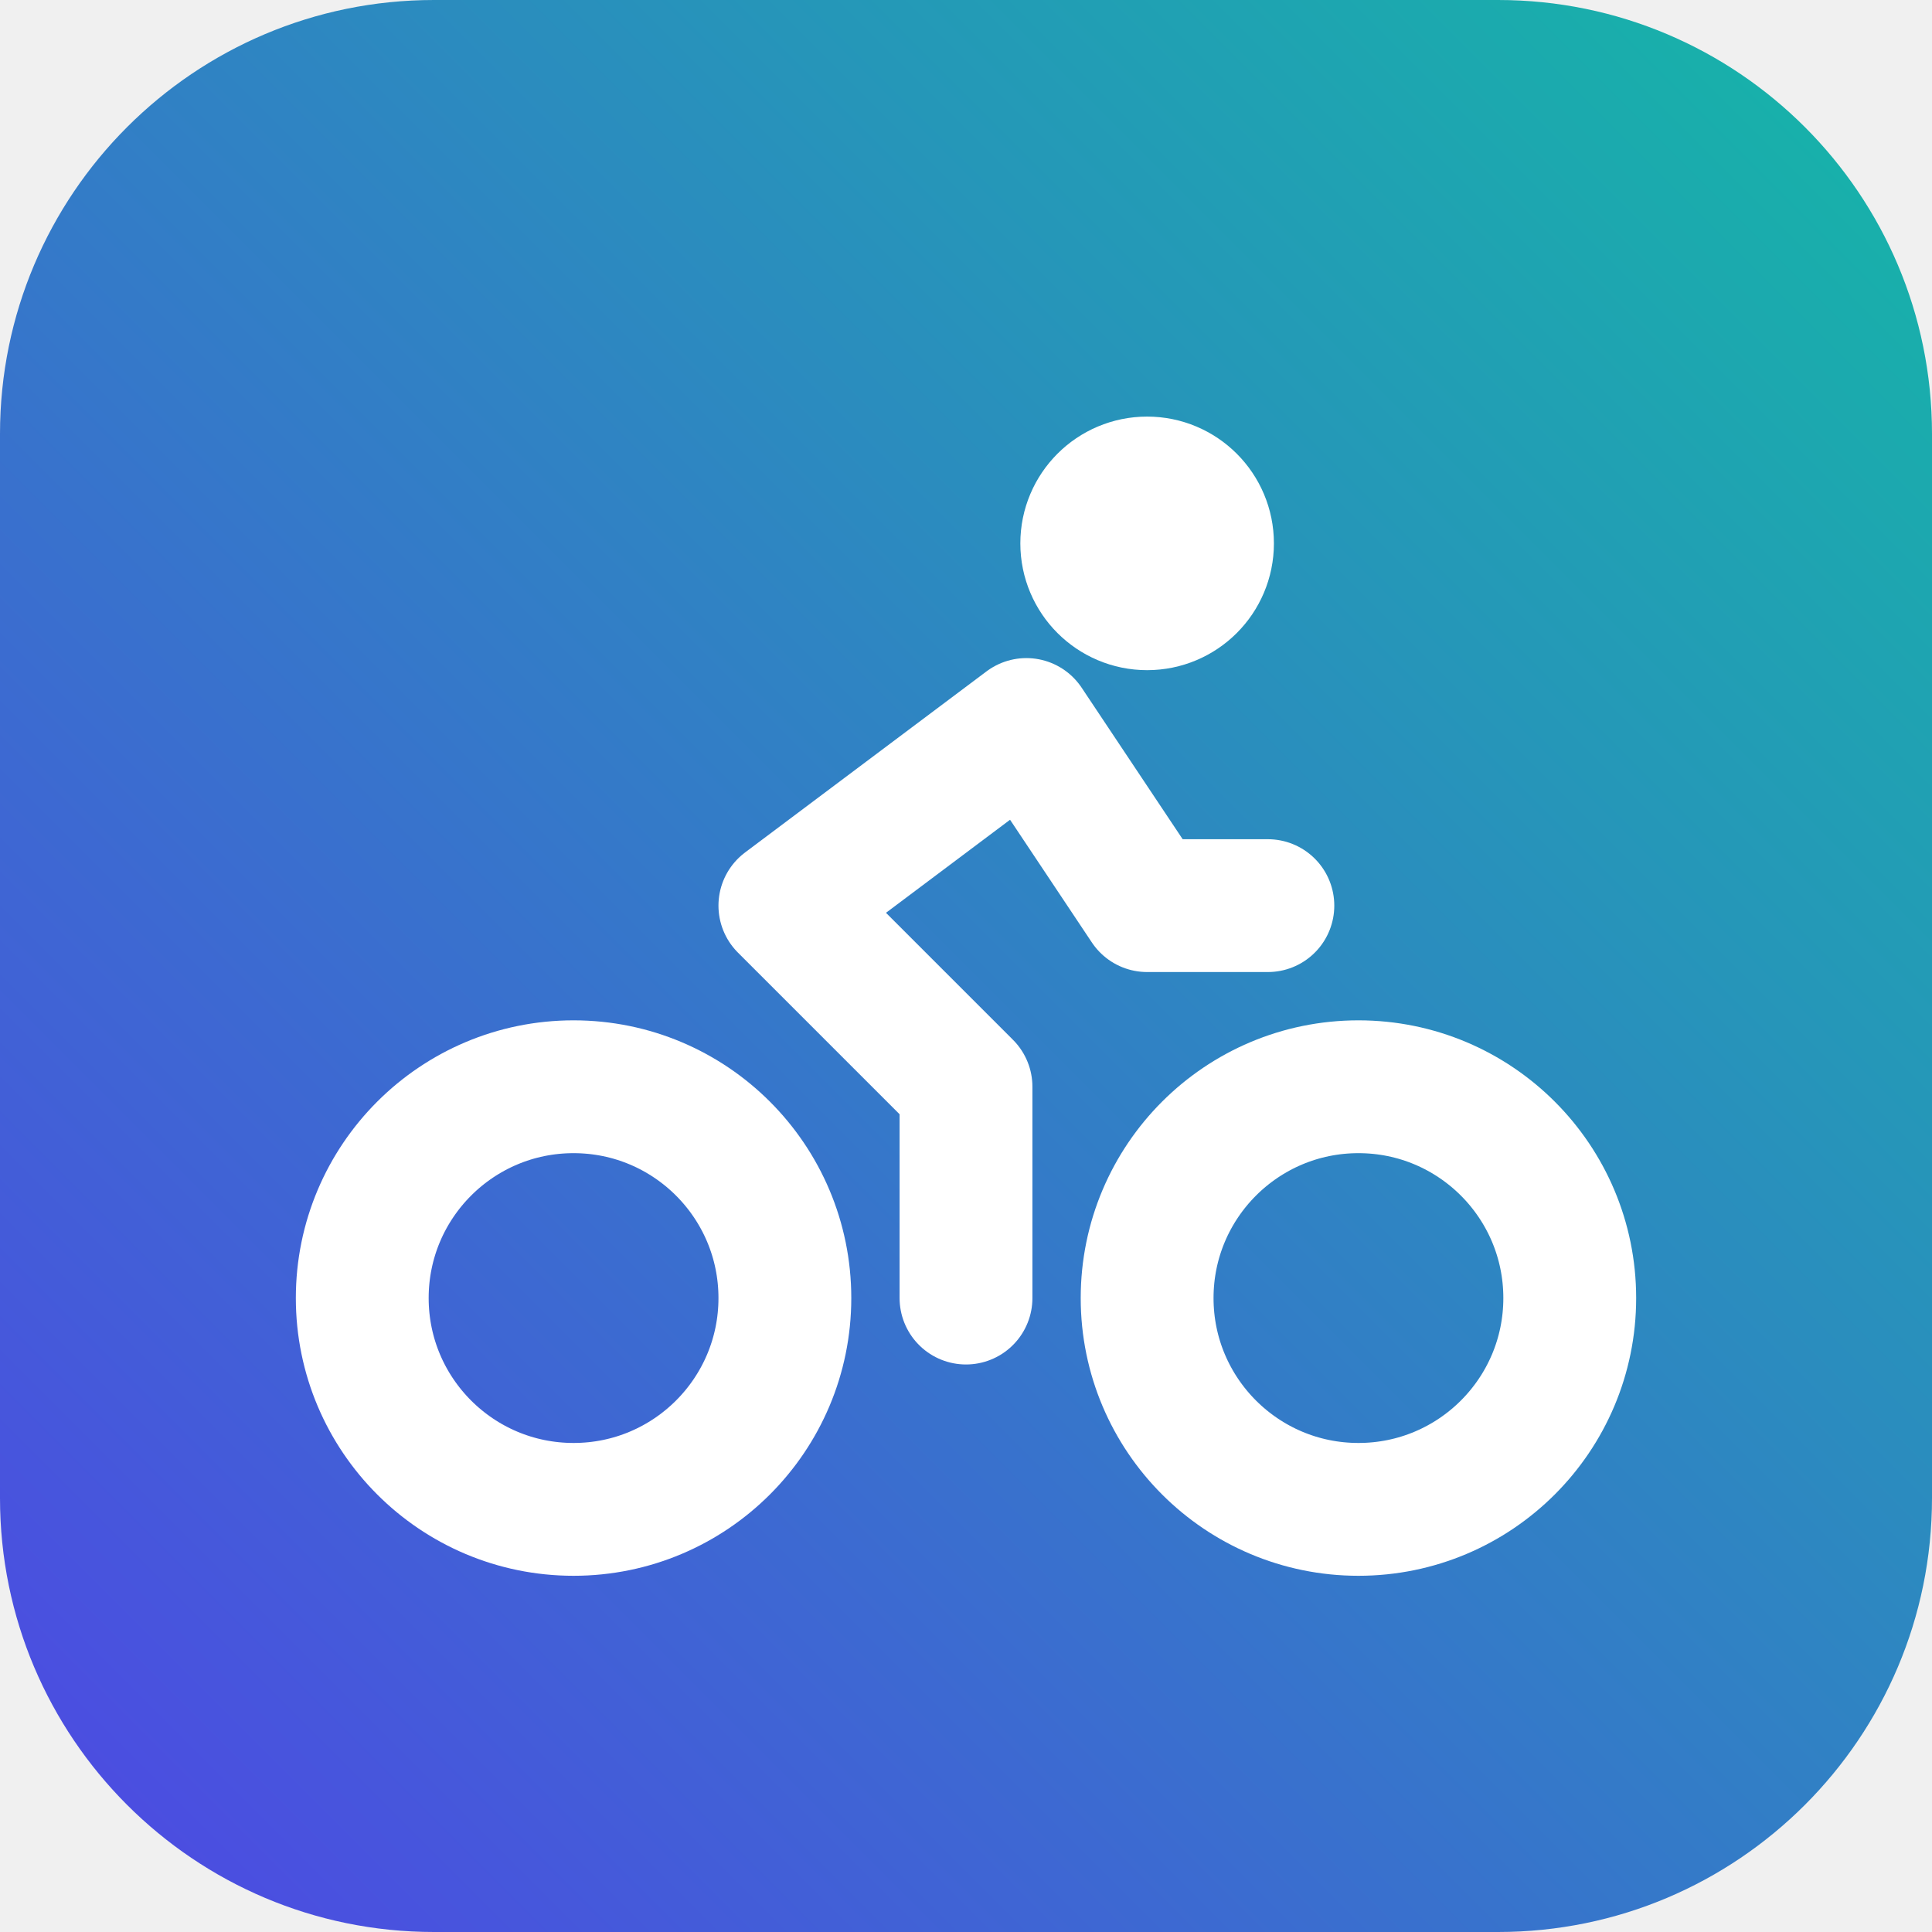
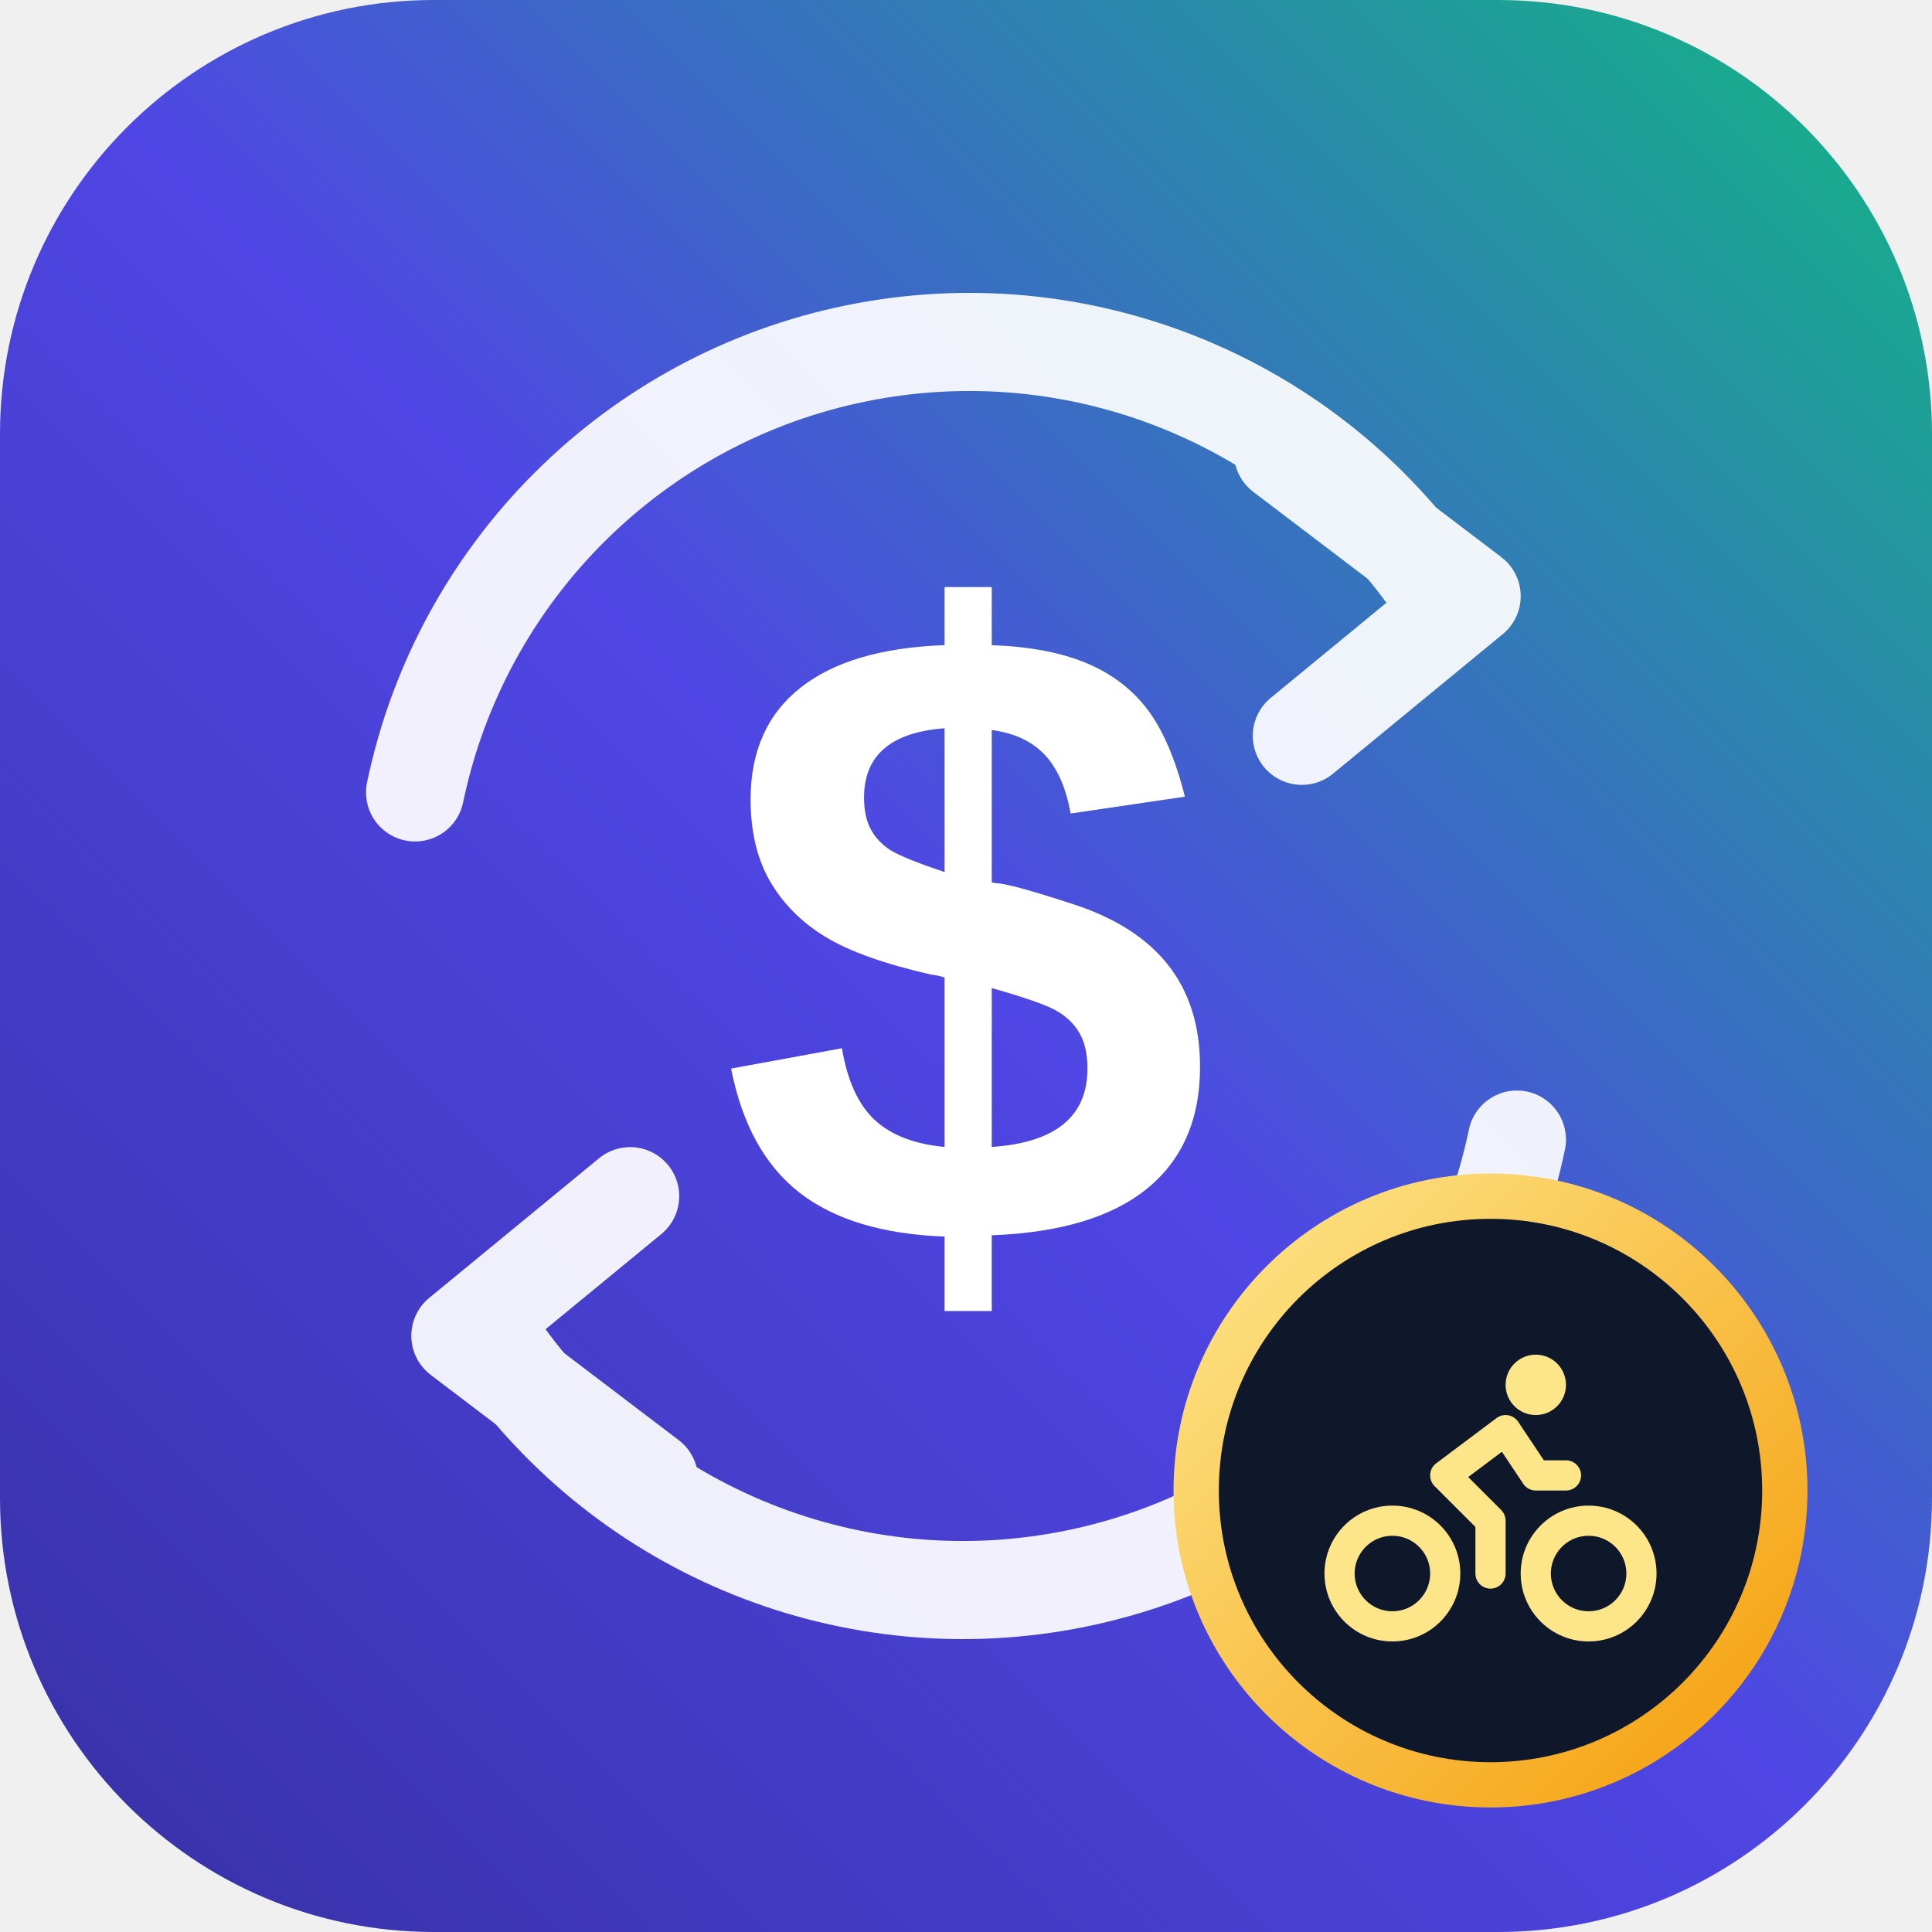
<svg xmlns="http://www.w3.org/2000/svg" viewBox="0 0 512 512" width="512" height="512">
  <defs>
    <linearGradient id="bg" x1="0%" y1="100%" x2="100%" y2="0%">
-       <stop offset="0%" stop-color="#4f46e5" />
-       <stop offset="100%" stop-color="#14b8a6" />
+       <stop offset="0%" stop-color="#3730a3" />
+       <stop offset="50%" stop-color="#4f46e5" />
+       <stop offset="100%" stop-color="#10b981" />
+     </linearGradient>
+     <linearGradient id="gold" x1="0%" y1="0%" x2="100%" y2="100%">
+       <stop offset="0%" stop-color="#fde68a" />
+       <stop offset="100%" stop-color="#f59e0b" />
    </linearGradient>
  </defs>
  <rect width="512" height="512" rx="115" fill="url(#bg)" />
-   <g transform="translate(64, 64) scale(16)" fill="none" stroke="#ffffff" stroke-width="2.2" stroke-linecap="round" stroke-linejoin="round">
+   <g fill="none" stroke="#ffffff" stroke-width="26" stroke-linecap="round" stroke-linejoin="round" opacity="0.92">
+     <path d="M 110 210 A 150 150 0 0 1 380 155" />
+     <polyline points="340,120 390,158 345,195" />
+     <path d="M 402 302 A 150 150 0 0 1 132 357" />
+     <polyline points="172,392 122,354 167,317" />
+   </g>
+   <text x="256" y="330" text-anchor="middle" font-family="Arial, Helvetica, sans-serif" font-weight="900" font-size="235" fill="#ffffff">$</text>
+   <circle cx="395" cy="395" r="78" fill="#0f172a" stroke="url(#gold)" stroke-width="12" />
+   <g transform="translate(347, 347) scale(4)" fill="none" stroke="#fde68a" stroke-width="2" stroke-linecap="round" stroke-linejoin="round">
    <circle cx="18.5" cy="17.5" r="3.5" />
    <circle cx="5.5" cy="17.5" r="3.5" />
-     <circle cx="15" cy="5" r="1" fill="#ffffff" />
+     <circle cx="15" cy="5" r="1" fill="#fde68a" />
    <path d="M12 17.5V14l-3-3 4-3 2 3h2" />
  </g>
</svg>
